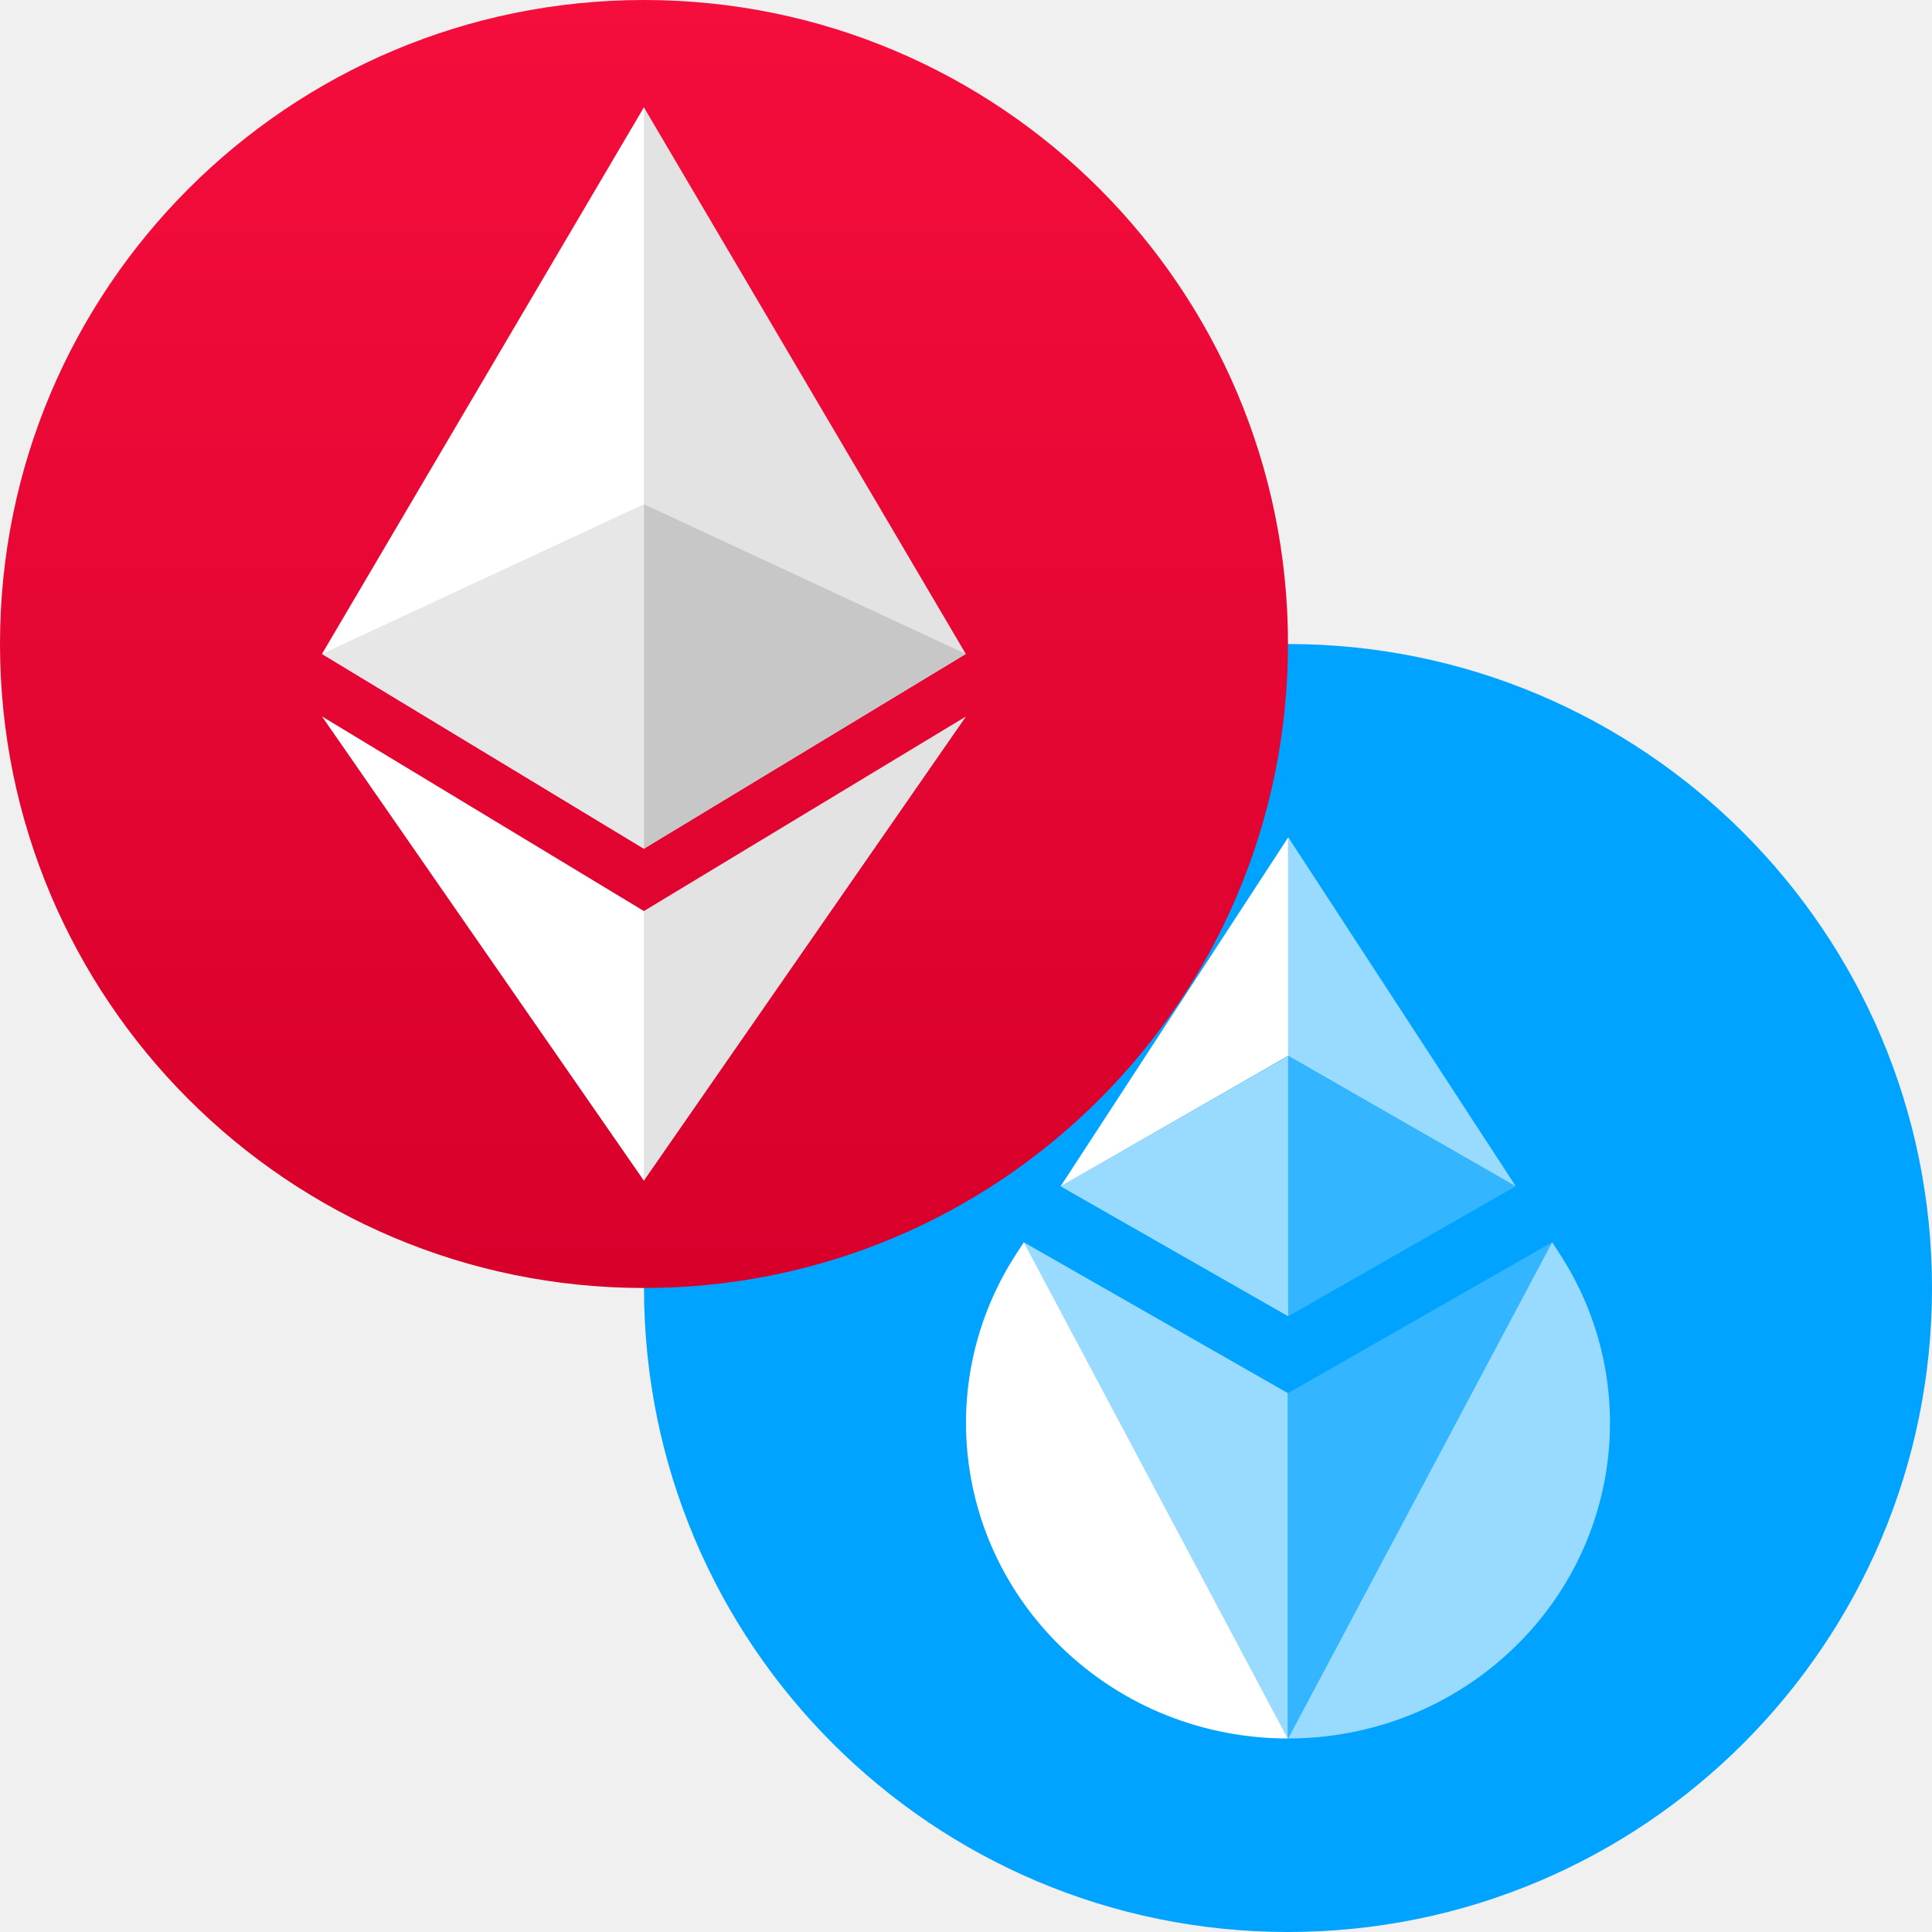
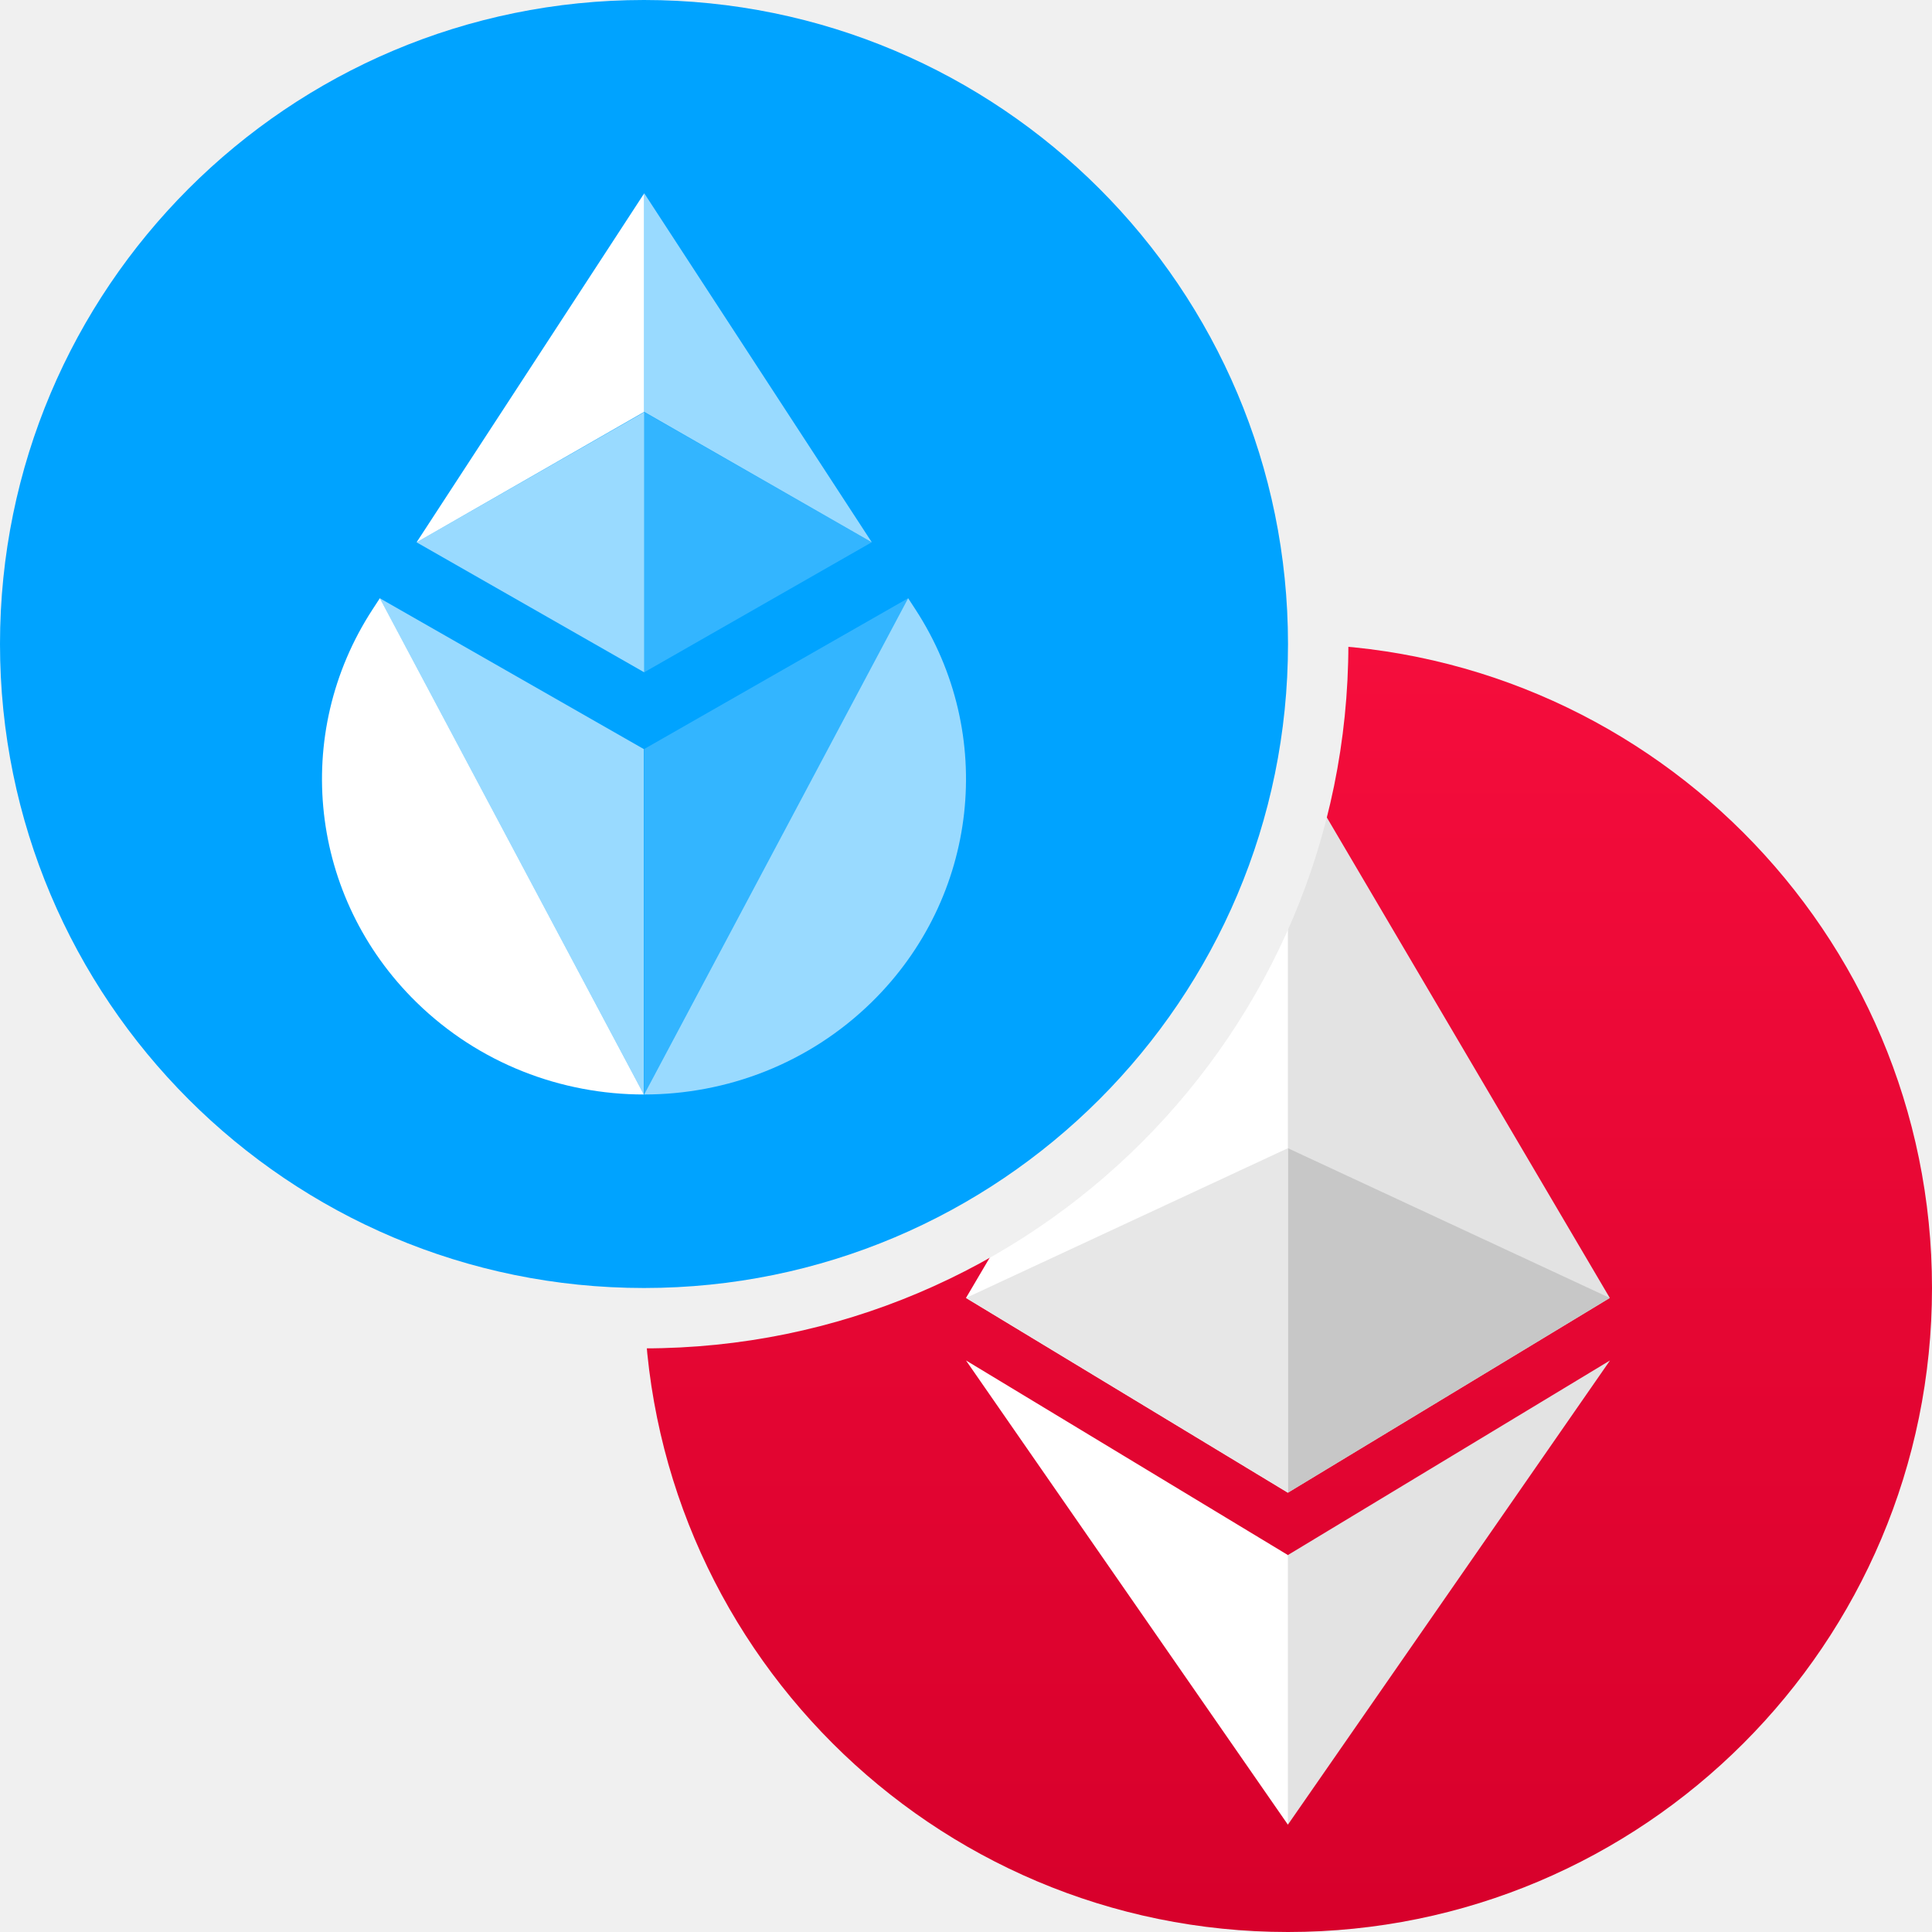
<svg xmlns="http://www.w3.org/2000/svg" width="24" height="24" viewBox="0 0 24 24">
-   <svg x="8" y="8" width="16" height="16" viewBox="0 0 24 24" preserveAspectRatio="xMidYMid meet">
-     <g clip-path="url(#clip0_1_9764)">
+   <defs>
+     <mask id="gap" maskUnits="userSpaceOnUse" x="0" y="0" width="24" height="24">
+       <rect width="24" height="24" fill="white" />
+       <circle cx="8" cy="8" r="8.75" fill="black" />
+     </mask>
+   </defs>
+   <g mask="url(#gap)">
+     <svg viewBox="0 0 24 24" fill="none" x="8" y="8" width="16" height="16" data-role="source">
+       <g clip-path="url(#source-clip0_38_9134)">
+         <circle cx="12" cy="12" r="12" fill="url(#source-paint0_linear_38_9134)" />
+         <path d="M11.998 2L11.867 2.456V15.68L11.998 15.814L17.996 12.185L11.998 2Z" fill="#E3E3E3" />
+         <path d="M11.998 2L6 12.185L11.998 15.814V9.395V2Z" fill="white" />
+         <path d="M11.998 16.976L11.925 17.069V21.779L11.998 22L18 13.35L11.998 16.976Z" fill="#E3E3E3" />
+         <path d="M11.998 22V16.976L6 13.35L11.998 22Z" fill="white" />
+         <path d="M11.998 15.814L17.996 12.185L11.998 9.395V15.814Z" fill="#C7C7C7" />
+         <path d="M6 12.185L11.998 15.814V9.395L6 12.185Z" fill="#E7E7E7" />
+       </g>
+       <defs>
+         <linearGradient id="source-paint0_linear_38_9134" x1="12" y1="0" x2="12" y2="24" gradientUnits="userSpaceOnUse">
+           <stop stop-color="#F50D3C" />
+           <stop offset="1" stop-color="#D7002B" />
+         </linearGradient>
+         <clipPath id="source-clip0_38_9134">
+           <rect width="24" height="24" fill="white" />
+         </clipPath>
+       </defs>
+     </svg>
+   </g>
+   <svg viewBox="0 0 24 24" fill="none" x="0" y="0" width="16" height="16" data-role="target">
+     <g clip-path="url(#target-clip0_1_9764)">
      <path d="M24 12C24 5.373 18.627 0 12 0C5.373 0 0 5.373 0 12C0 18.627 5.373 24 12 24C18.627 24 24 18.627 24 12Z" fill="#00A3FF" />
      <path opacity="0.6" d="M16.922 11.147L17.057 11.354C18.572 13.678 18.234 16.722 16.243 18.673C15.072 19.82 13.537 20.394 12.003 20.394C12.003 20.394 12.003 20.394 16.922 11.147Z" fill="white" />
      <path opacity="0.2" d="M12.002 13.958L16.922 11.147C12.002 20.394 12.002 20.394 12.002 20.394C12.002 18.38 12.002 16.073 12.002 13.958Z" fill="white" />
      <path d="M7.078 11.147L6.943 11.354C5.428 13.678 5.766 16.722 7.757 18.673C8.928 19.82 10.463 20.394 11.997 20.394C11.997 20.394 11.997 20.394 7.078 11.147Z" fill="white" />
      <path opacity="0.6" d="M11.996 13.958L7.076 11.147C11.996 20.394 11.996 20.394 11.996 20.394C11.996 18.38 11.996 16.073 11.996 13.958Z" fill="white" />
      <path opacity="0.2" d="M12.004 7.68V12.527L16.242 10.105L12.004 7.68Z" fill="white" />
      <path opacity="0.6" d="M12.003 7.68L7.762 10.105L12.003 12.527V7.68Z" fill="white" />
      <path d="M12.003 3.604L7.762 10.106L12.003 7.674V3.604Z" fill="white" />
      <path opacity="0.6" d="M12.004 7.674L16.245 10.105L12.004 3.6V7.674Z" fill="white" />
    </g>
    <defs>
-       <clipPath id="clip0_1_9764">
-         <rect width="24" height="24" fill="white" />
-       </clipPath>
-     </defs>
-   </svg>
-   <svg x="0" y="0" width="16" height="16" viewBox="0 0 24 24" preserveAspectRatio="xMidYMid meet">
-     <g clip-path="url(#clip0_38_9134)">
-       <circle cx="12" cy="12" r="12" fill="url(#paint0_linear_38_9134)" />
-       <path d="M11.998 2L11.867 2.456V15.68L11.998 15.814L17.996 12.185L11.998 2Z" fill="#E3E3E3" />
-       <path d="M11.998 2L6 12.185L11.998 15.814V9.395V2Z" fill="white" />
-       <path d="M11.998 16.976L11.925 17.069V21.779L11.998 22L18 13.35L11.998 16.976Z" fill="#E3E3E3" />
-       <path d="M11.998 22V16.976L6 13.35L11.998 22Z" fill="white" />
-       <path d="M11.998 15.814L17.996 12.185L11.998 9.395V15.814Z" fill="#C7C7C7" />
-       <path d="M6 12.185L11.998 15.814V9.395L6 12.185Z" fill="#E7E7E7" />
-     </g>
-     <defs>
-       <linearGradient id="paint0_linear_38_9134" x1="12" y1="0" x2="12" y2="24" gradientUnits="userSpaceOnUse">
-         <stop stop-color="#F50D3C" />
-         <stop offset="1" stop-color="#D7002B" />
-       </linearGradient>
-       <clipPath id="clip0_38_9134">
+       <clipPath id="target-clip0_1_9764">
        <rect width="24" height="24" fill="white" />
      </clipPath>
    </defs>
  </svg>
</svg>
